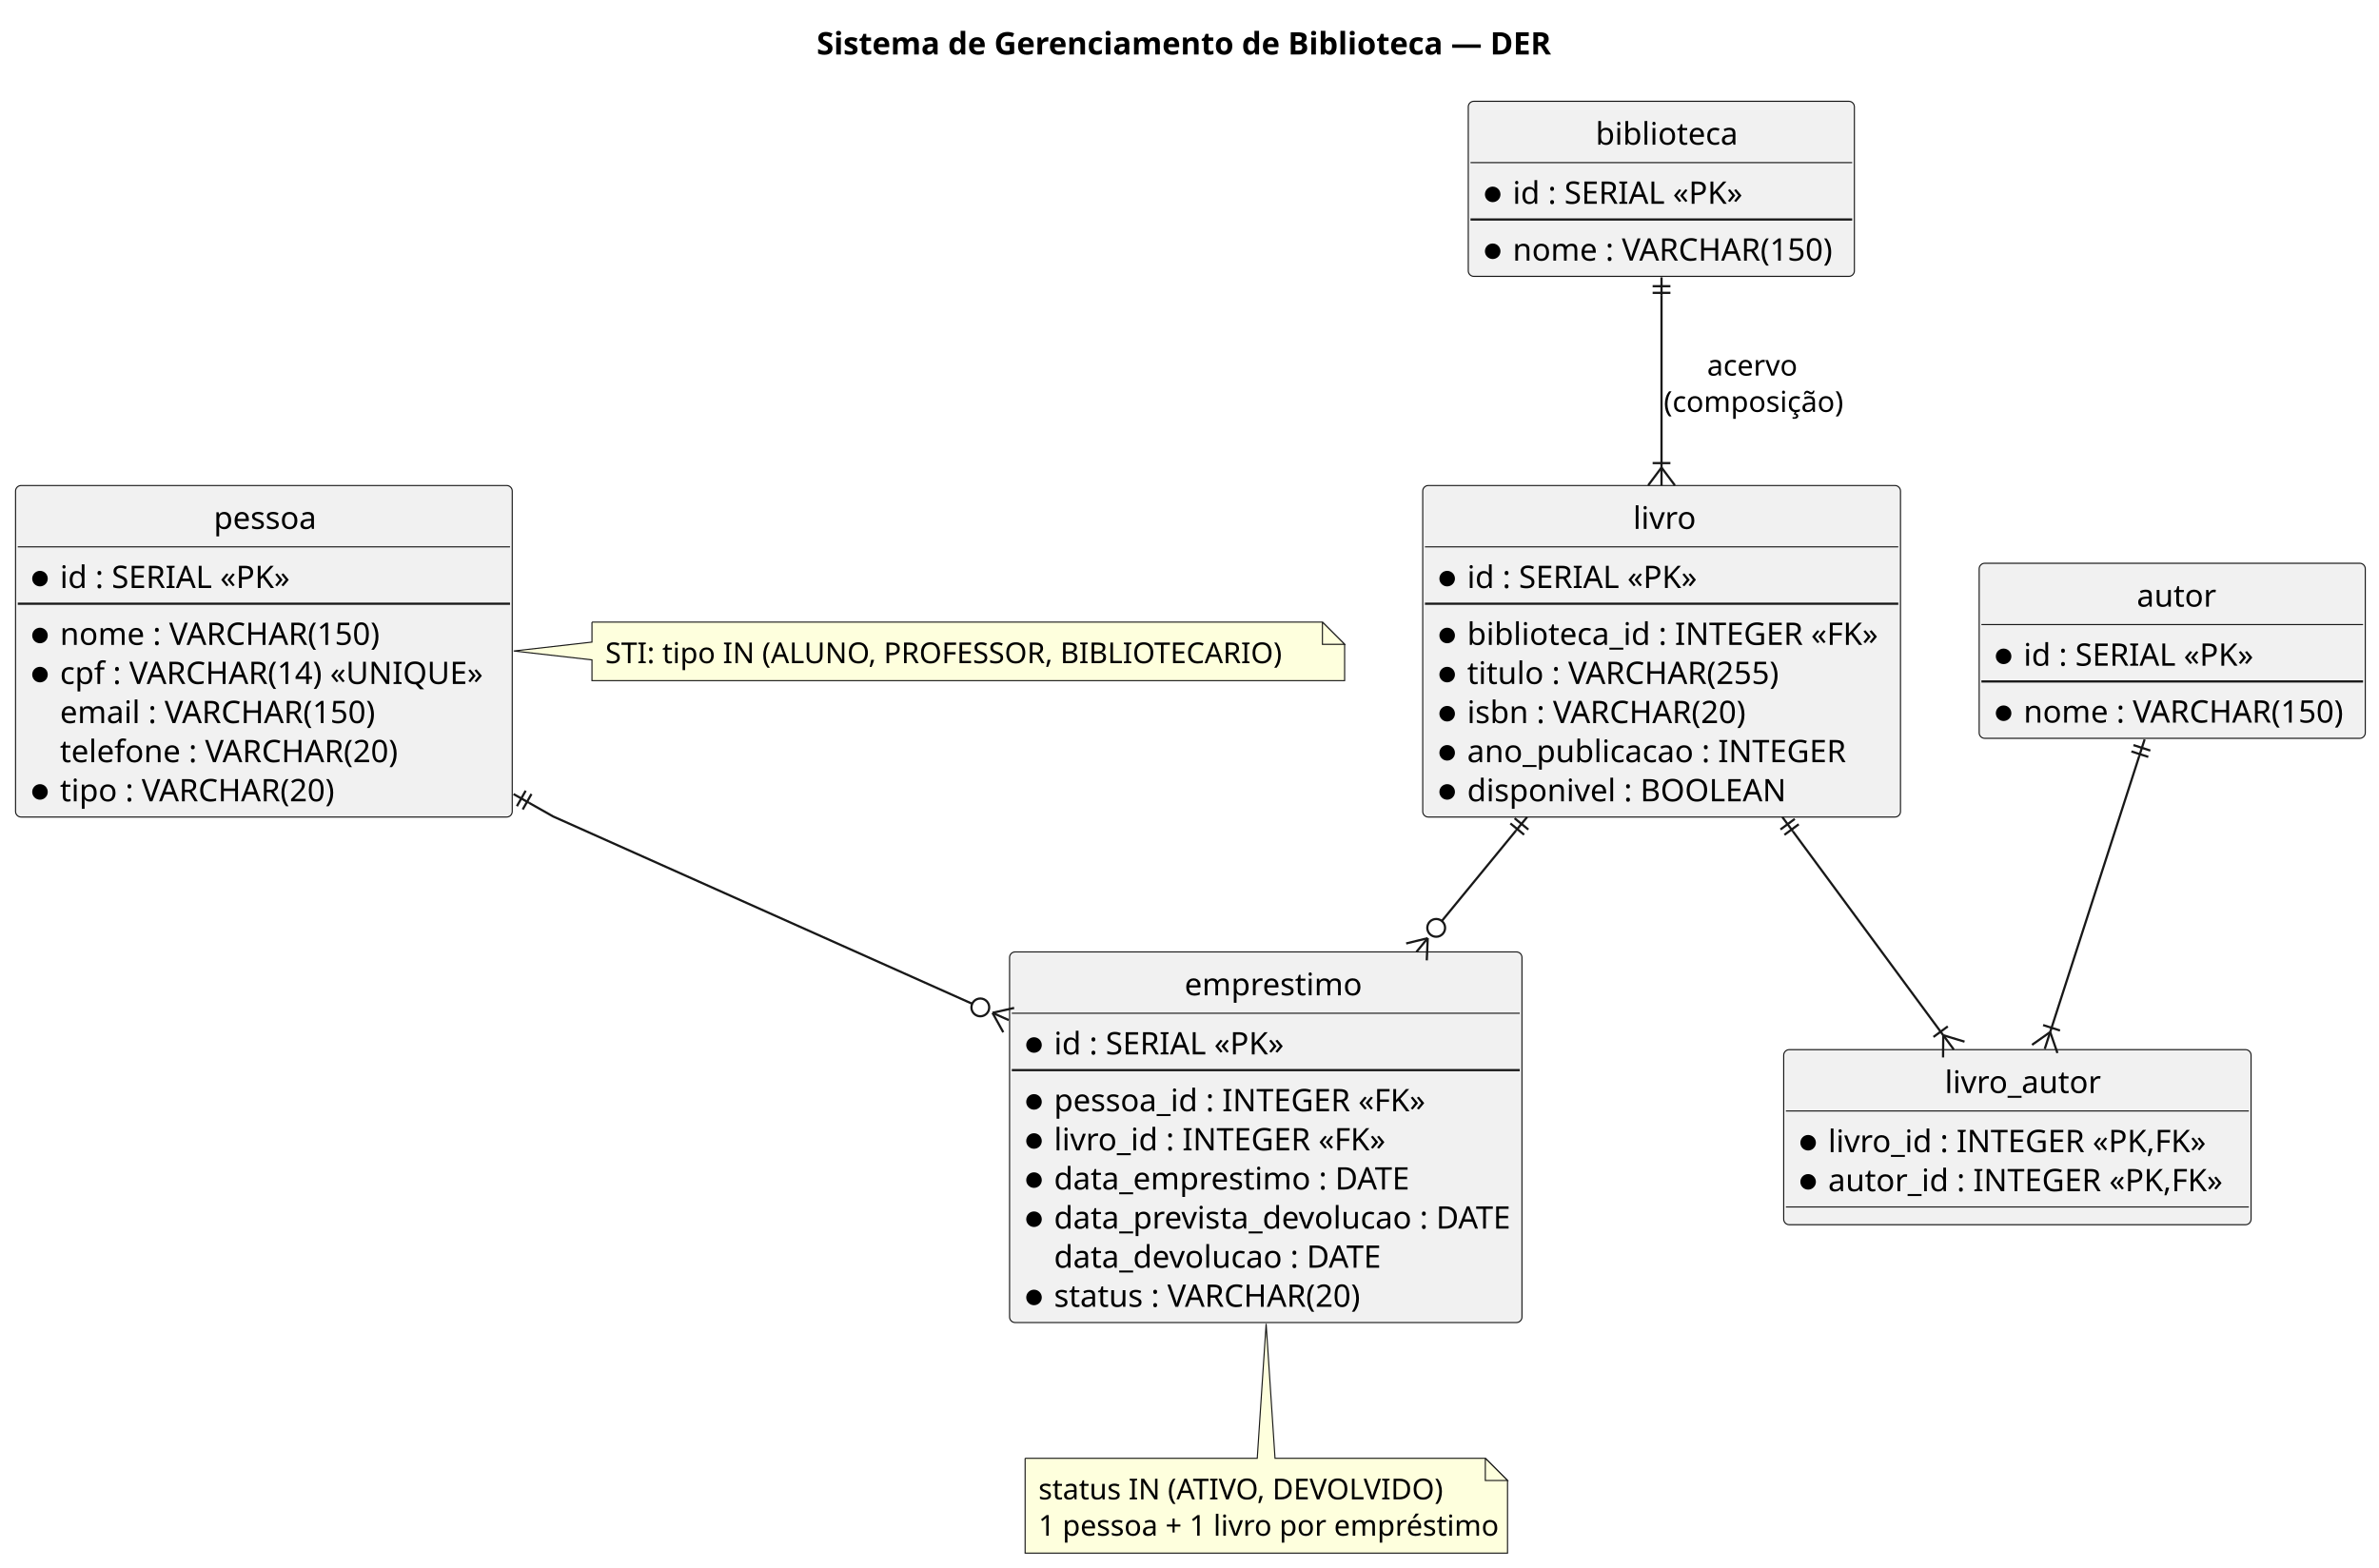
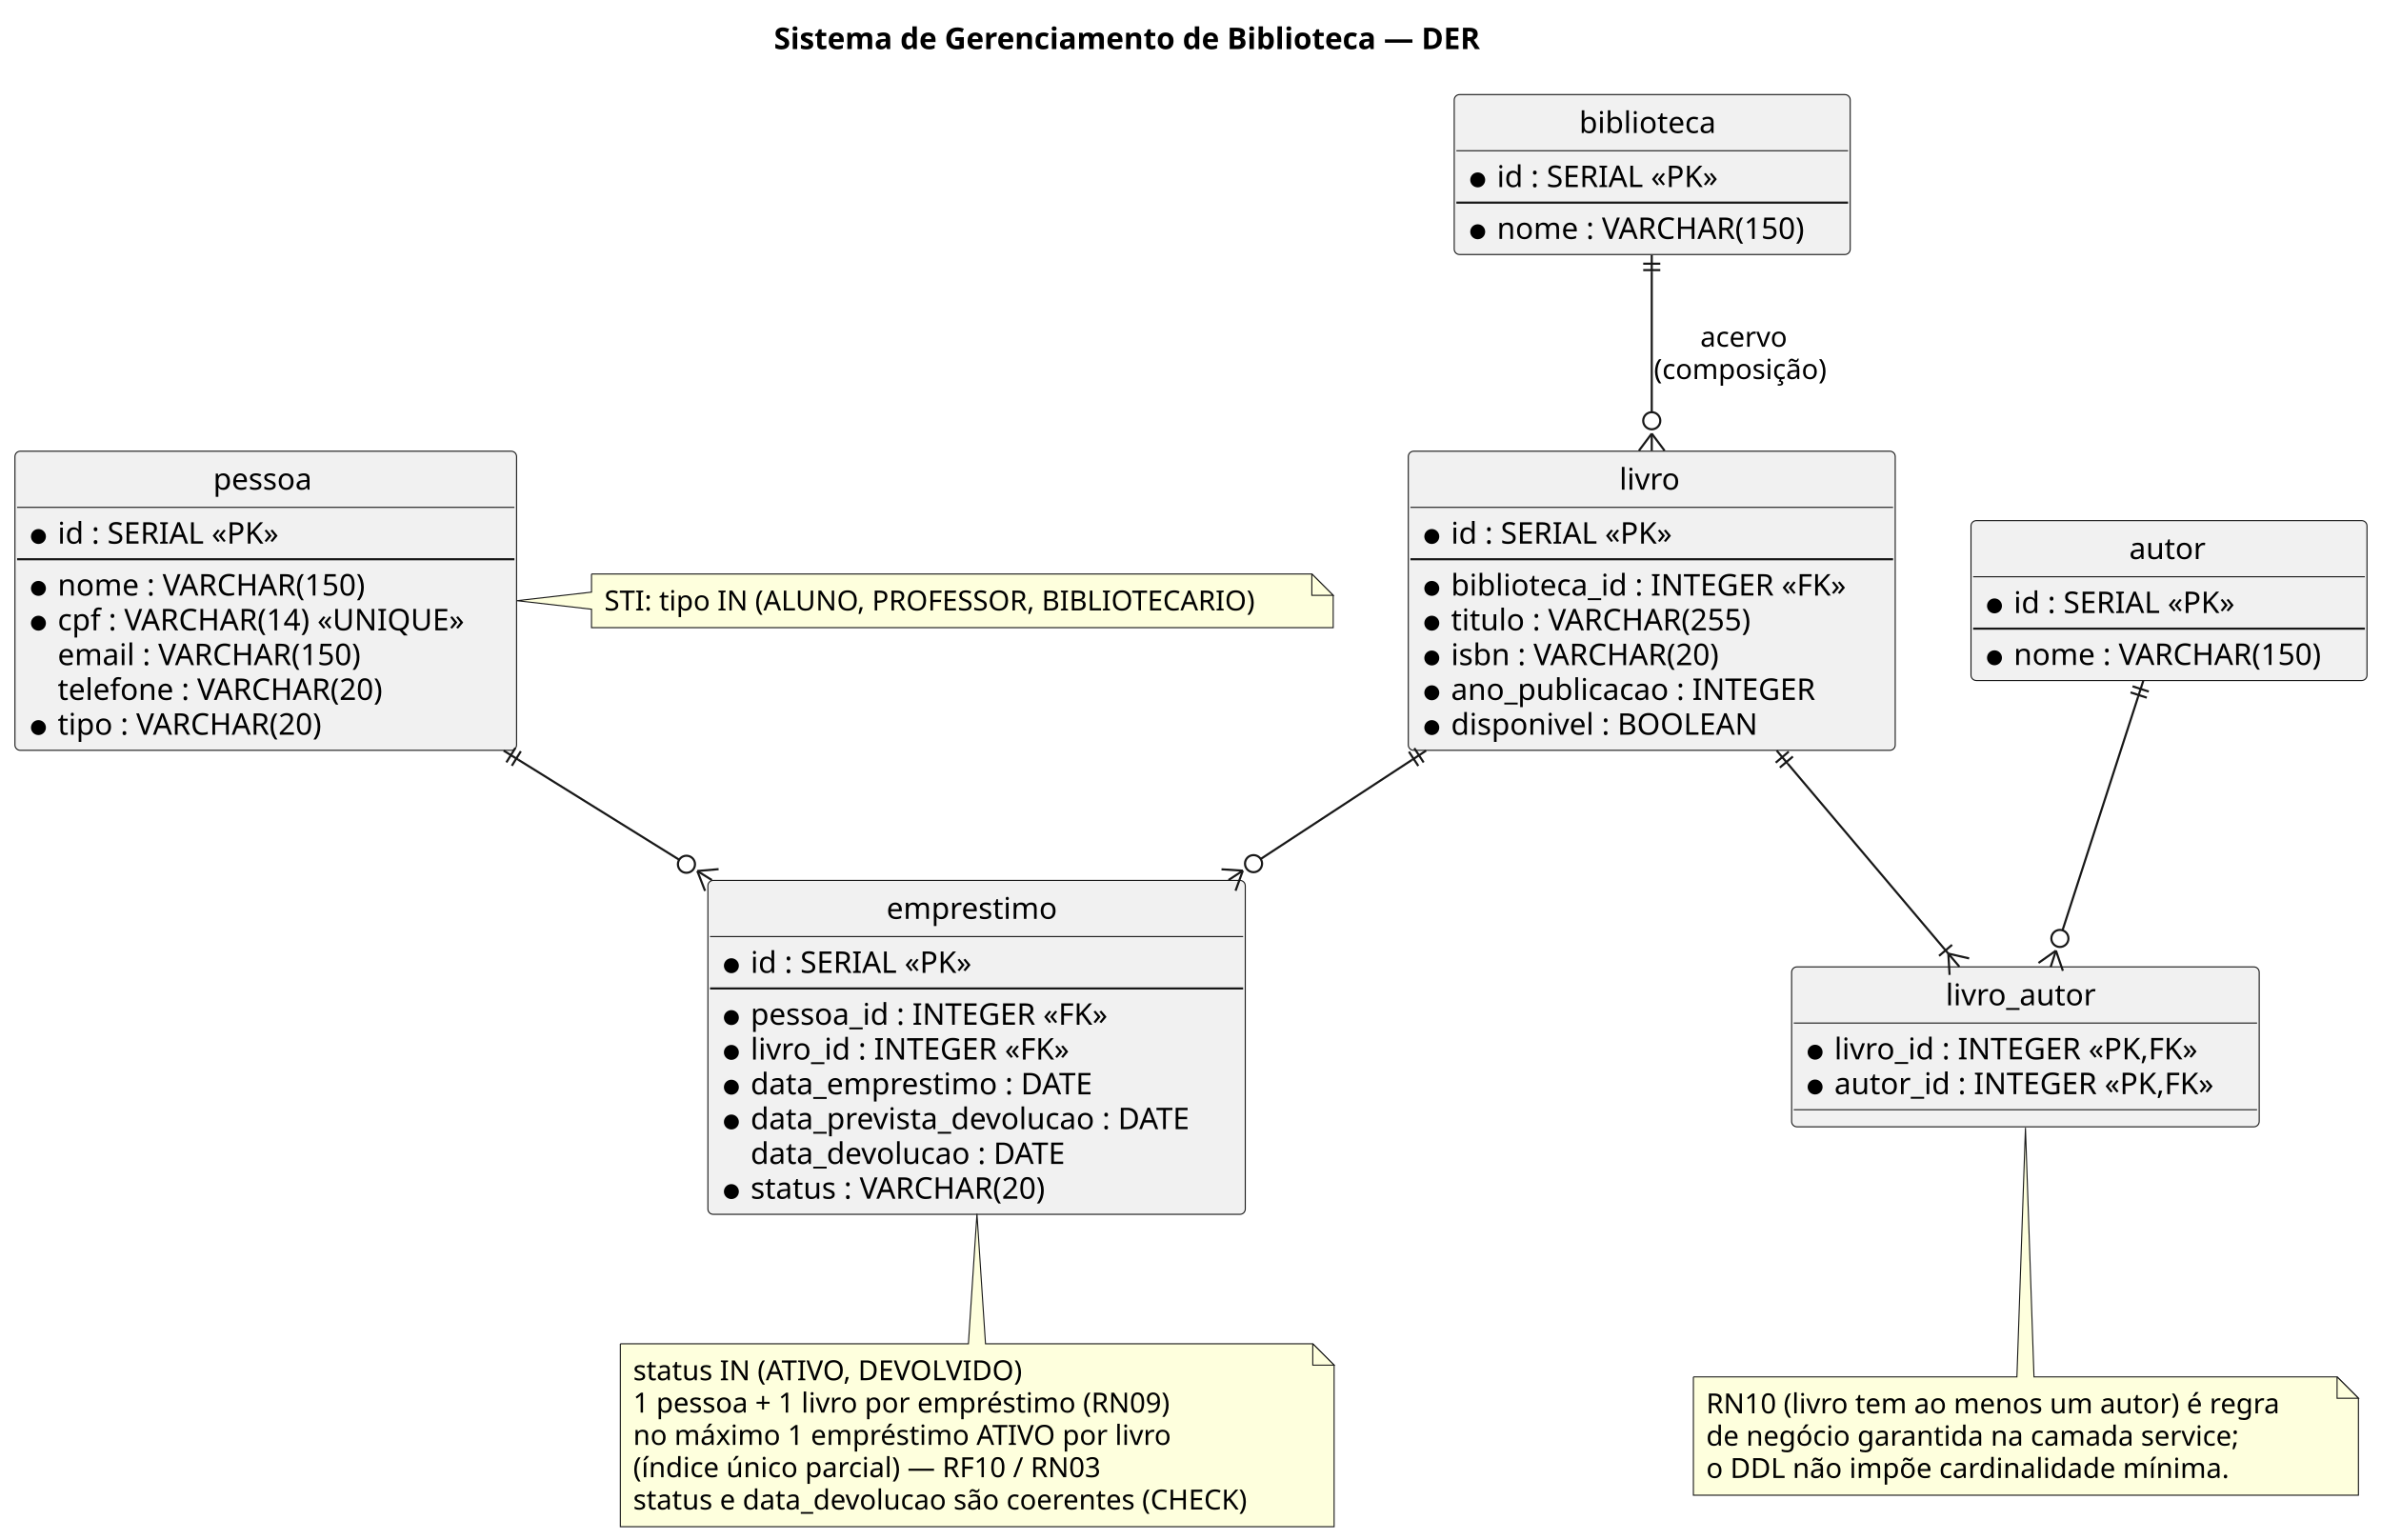
- <svg xmlns="http://www.w3.org/2000/svg" contentStyleType="text/css" data-diagram-type="CLASS" height="706px" preserveAspectRatio="none" style="width:1071px;height:706px;background:#FFFFFF;" version="1.1" viewBox="0 0 1071 706" width="1071px" zoomAndPan="magnify">
+ <svg xmlns="http://www.w3.org/2000/svg" contentStyleType="text/css" data-diagram-type="CLASS" height="721px" preserveAspectRatio="none" style="width:1115px;height:721px;background:#FFFFFF;" version="1.1" viewBox="0 0 1115 721" width="1115px" zoomAndPan="magnify">
  <defs />
  <g>
-     <g class="title" data-source-line="1">
-       <text fill="#000000" font-family="sans-serif" font-size="14" font-weight="bold" lengthAdjust="spacing" textLength="322.533" x="367.647" y="24.533">Sistema de Gerenciamento de Biblioteca — DER</text>
-     </g>
+     <text fill="#000000" font-family="sans-serif" font-size="14" font-weight="bold" lengthAdjust="spacing" textLength="376.578" x="362.432" y="22.995">Sistema de Gerenciamento de Biblioteca — DER</text>
    <g class="entity" data-entity="biblioteca" data-source-line="6" data-uid="ent0002" id="entity_biblioteca">
-       <rect fill="#F1F1F1" height="78.828" rx="2.5" ry="2.5" style="stroke:#181818;stroke-width:0.5;" width="173.827" x="661" y="45.609" />
-       <text fill="#000000" font-family="sans-serif" font-size="14" lengthAdjust="spacing" textLength="59.151" x="718.338" y="65.143">biblioteca</text>
-       <line style="stroke:#181818;stroke-width:0.5;" x1="662" x2="833.827" y1="73.219" y2="73.219" />
-       <ellipse cx="672" cy="87.523" fill="#000000" rx="3" ry="3" style="stroke:#000000;stroke-width:1;" />
-       <text fill="#000000" font-family="sans-serif" font-size="14" lengthAdjust="spacing" textLength="110.503" x="681" y="91.752">id : SERIAL «PK»</text>
-       <line style="stroke:#181818;stroke-width:1;" x1="662" x2="833.827" y1="98.828" y2="98.828" />
-       <ellipse cx="672" cy="113.133" fill="#000000" rx="3" ry="3" style="stroke:#000000;stroke-width:1;" />
-       <text fill="#000000" font-family="sans-serif" font-size="14" lengthAdjust="spacing" textLength="147.827" x="681" y="117.361">nome : VARCHAR(150)</text>
+       <rect fill="#F1F1F1" height="74.891" rx="2.5" ry="2.5" style="stroke:#181818;stroke-width:0.5;" width="185.441" x="681" y="44.297" />
+       <text fill="#000000" font-family="sans-serif" font-size="14" lengthAdjust="spacing" textLength="68.387" x="739.527" y="62.292">biblioteca</text>
+       <line style="stroke:#181818;stroke-width:0.5;" x1="682" x2="865.441" y1="70.594" y2="70.594" />
+       <ellipse cx="692" cy="84.242" fill="#000000" rx="3" ry="3" style="stroke:#000000;stroke-width:1;" />
+       <text fill="#000000" font-family="sans-serif" font-size="14" lengthAdjust="spacing" textLength="114.564" x="701" y="87.589">id : SERIAL «PK»</text>
+       <line style="stroke:#181818;stroke-width:1;" x1="682" x2="865.441" y1="94.891" y2="94.891" />
+       <ellipse cx="692" cy="108.539" fill="#000000" rx="3" ry="3" style="stroke:#000000;stroke-width:1;" />
+       <text fill="#000000" font-family="sans-serif" font-size="14" lengthAdjust="spacing" textLength="159.441" x="701" y="111.886">nome : VARCHAR(150)</text>
    </g>
    <g class="entity" data-entity="pessoa" data-source-line="12" data-uid="ent0003" id="entity_pessoa">
-       <rect fill="#F1F1F1" height="149.266" rx="2.5" ry="2.5" style="stroke:#181818;stroke-width:0.5;" width="223.606" x="7" y="218.609" />
-       <text fill="#000000" font-family="sans-serif" font-size="14" lengthAdjust="spacing" textLength="45.145" x="96.231" y="238.143">pessoa</text>
-       <line style="stroke:#181818;stroke-width:0.5;" x1="8" x2="229.606" y1="246.219" y2="246.219" />
-       <ellipse cx="18" cy="260.523" fill="#000000" rx="3" ry="3" style="stroke:#000000;stroke-width:1;" />
-       <text fill="#000000" font-family="sans-serif" font-size="14" lengthAdjust="spacing" textLength="110.503" x="27" y="264.752">id : SERIAL «PK»</text>
-       <line style="stroke:#181818;stroke-width:1;" x1="8" x2="229.606" y1="271.828" y2="271.828" />
-       <ellipse cx="18" cy="286.133" fill="#000000" rx="3" ry="3" style="stroke:#000000;stroke-width:1;" />
-       <text fill="#000000" font-family="sans-serif" font-size="14" lengthAdjust="spacing" textLength="147.827" x="27" y="290.361">nome : VARCHAR(150)</text>
-       <ellipse cx="18" cy="303.742" fill="#000000" rx="3" ry="3" style="stroke:#000000;stroke-width:1;" />
-       <text fill="#000000" font-family="sans-serif" font-size="14" lengthAdjust="spacing" textLength="197.606" x="27" y="307.971">cpf : VARCHAR(14) «UNIQUE»</text>
-       <text fill="#000000" font-family="sans-serif" font-size="14" lengthAdjust="spacing" textLength="146.262" x="27" y="325.58">email : VARCHAR(150)</text>
-       <text fill="#000000" font-family="sans-serif" font-size="14" lengthAdjust="spacing" textLength="154.841" x="27" y="343.19">telefone : VARCHAR(20)</text>
-       <ellipse cx="18" cy="356.57" fill="#000000" rx="3" ry="3" style="stroke:#000000;stroke-width:1;" />
-       <text fill="#000000" font-family="sans-serif" font-size="14" lengthAdjust="spacing" textLength="127.593" x="27" y="360.799">tipo : VARCHAR(20)</text>
+       <rect fill="#F1F1F1" height="140.078" rx="2.5" ry="2.5" style="stroke:#181818;stroke-width:0.5;" width="234.899" x="7" y="211.297" />
+       <text fill="#000000" font-family="sans-serif" font-size="14" lengthAdjust="spacing" textLength="49.232" x="99.834" y="229.292">pessoa</text>
+       <line style="stroke:#181818;stroke-width:0.5;" x1="8" x2="240.899" y1="237.594" y2="237.594" />
+       <ellipse cx="18" cy="251.242" fill="#000000" rx="3" ry="3" style="stroke:#000000;stroke-width:1;" />
+       <text fill="#000000" font-family="sans-serif" font-size="14" lengthAdjust="spacing" textLength="114.564" x="27" y="254.589">id : SERIAL «PK»</text>
+       <line style="stroke:#181818;stroke-width:1;" x1="8" x2="240.899" y1="261.891" y2="261.891" />
+       <ellipse cx="18" cy="275.539" fill="#000000" rx="3" ry="3" style="stroke:#000000;stroke-width:1;" />
+       <text fill="#000000" font-family="sans-serif" font-size="14" lengthAdjust="spacing" textLength="159.441" x="27" y="278.886">nome : VARCHAR(150)</text>
+       <ellipse cx="18" cy="291.836" fill="#000000" rx="3" ry="3" style="stroke:#000000;stroke-width:1;" />
+       <text fill="#000000" font-family="sans-serif" font-size="14" lengthAdjust="spacing" textLength="208.899" x="27" y="295.183">cpf : VARCHAR(14) «UNIQUE»</text>
+       <text fill="#000000" font-family="sans-serif" font-size="14" lengthAdjust="spacing" textLength="158.361" x="27" y="311.479">email : VARCHAR(150)</text>
+       <text fill="#000000" font-family="sans-serif" font-size="14" lengthAdjust="spacing" textLength="168.431" x="27" y="327.776">telefone : VARCHAR(20)</text>
+       <ellipse cx="18" cy="340.727" fill="#000000" rx="3" ry="3" style="stroke:#000000;stroke-width:1;" />
+       <text fill="#000000" font-family="sans-serif" font-size="14" lengthAdjust="spacing" textLength="137.676" x="27" y="344.073">tipo : VARCHAR(20)</text>
    </g>
    <g class="entity" data-entity="livro" data-source-line="22" data-uid="ent0004" id="entity_livro">
-       <rect fill="#F1F1F1" height="149.266" rx="2.5" ry="2.5" style="stroke:#181818;stroke-width:0.5;" width="215.082" x="640.5" y="218.609" />
-       <text fill="#000000" font-family="sans-serif" font-size="14" lengthAdjust="spacing" textLength="25.669" x="735.207" y="238.143">livro</text>
-       <line style="stroke:#181818;stroke-width:0.5;" x1="641.5" x2="854.582" y1="246.219" y2="246.219" />
-       <ellipse cx="651.5" cy="260.523" fill="#000000" rx="3" ry="3" style="stroke:#000000;stroke-width:1;" />
-       <text fill="#000000" font-family="sans-serif" font-size="14" lengthAdjust="spacing" textLength="110.503" x="660.5" y="264.752">id : SERIAL «PK»</text>
-       <line style="stroke:#181818;stroke-width:1;" x1="641.5" x2="854.582" y1="271.828" y2="271.828" />
-       <ellipse cx="651.5" cy="286.133" fill="#000000" rx="3" ry="3" style="stroke:#000000;stroke-width:1;" />
-       <text fill="#000000" font-family="sans-serif" font-size="14" lengthAdjust="spacing" textLength="189.082" x="660.5" y="290.361">biblioteca_id : INTEGER «FK»</text>
-       <ellipse cx="651.5" cy="303.742" fill="#000000" rx="3" ry="3" style="stroke:#000000;stroke-width:1;" />
-       <text fill="#000000" font-family="sans-serif" font-size="14" lengthAdjust="spacing" textLength="142.379" x="660.5" y="307.971">titulo : VARCHAR(255)</text>
-       <ellipse cx="651.5" cy="321.352" fill="#000000" rx="3" ry="3" style="stroke:#000000;stroke-width:1;" />
-       <text fill="#000000" font-family="sans-serif" font-size="14" lengthAdjust="spacing" textLength="130.703" x="660.5" y="325.58">isbn : VARCHAR(20)</text>
-       <ellipse cx="651.5" cy="338.961" fill="#000000" rx="3" ry="3" style="stroke:#000000;stroke-width:1;" />
-       <text fill="#000000" font-family="sans-serif" font-size="14" lengthAdjust="spacing" textLength="171.978" x="660.5" y="343.19">ano_publicacao : INTEGER</text>
-       <ellipse cx="651.5" cy="356.57" fill="#000000" rx="3" ry="3" style="stroke:#000000;stroke-width:1;" />
-       <text fill="#000000" font-family="sans-serif" font-size="14" lengthAdjust="spacing" textLength="141.62" x="660.5" y="360.799">disponivel : BOOLEAN</text>
+       <rect fill="#F1F1F1" height="140.078" rx="2.5" ry="2.5" style="stroke:#181818;stroke-width:0.5;" width="228.016" x="659.5" y="211.297" />
+       <text fill="#000000" font-family="sans-serif" font-size="14" lengthAdjust="spacing" textLength="30.386" x="758.315" y="229.292">livro</text>
+       <line style="stroke:#181818;stroke-width:0.5;" x1="660.5" x2="886.516" y1="237.594" y2="237.594" />
+       <ellipse cx="670.5" cy="251.242" fill="#000000" rx="3" ry="3" style="stroke:#000000;stroke-width:1;" />
+       <text fill="#000000" font-family="sans-serif" font-size="14" lengthAdjust="spacing" textLength="114.564" x="679.5" y="254.589">id : SERIAL «PK»</text>
+       <line style="stroke:#181818;stroke-width:1;" x1="660.5" x2="886.516" y1="261.891" y2="261.891" />
+       <ellipse cx="670.5" cy="275.539" fill="#000000" rx="3" ry="3" style="stroke:#000000;stroke-width:1;" />
+       <text fill="#000000" font-family="sans-serif" font-size="14" lengthAdjust="spacing" textLength="202.016" x="679.5" y="278.886">biblioteca_id : INTEGER «FK»</text>
+       <ellipse cx="670.5" cy="291.836" fill="#000000" rx="3" ry="3" style="stroke:#000000;stroke-width:1;" />
+       <text fill="#000000" font-family="sans-serif" font-size="14" lengthAdjust="spacing" textLength="155.948" x="679.5" y="295.183">titulo : VARCHAR(255)</text>
+       <ellipse cx="670.5" cy="308.133" fill="#000000" rx="3" ry="3" style="stroke:#000000;stroke-width:1;" />
+       <text fill="#000000" font-family="sans-serif" font-size="14" lengthAdjust="spacing" textLength="139.788" x="679.5" y="311.479">isbn : VARCHAR(20)</text>
+       <ellipse cx="670.5" cy="324.43" fill="#000000" rx="3" ry="3" style="stroke:#000000;stroke-width:1;" />
+       <text fill="#000000" font-family="sans-serif" font-size="14" lengthAdjust="spacing" textLength="183.6" x="679.5" y="327.776">ano_publicacao : INTEGER</text>
+       <ellipse cx="670.5" cy="340.727" fill="#000000" rx="3" ry="3" style="stroke:#000000;stroke-width:1;" />
+       <text fill="#000000" font-family="sans-serif" font-size="14" lengthAdjust="spacing" textLength="153.029" x="679.5" y="344.073">disponivel : BOOLEAN</text>
    </g>
    <g class="entity" data-entity="autor" data-source-line="32" data-uid="ent0005" id="entity_autor">
-       <rect fill="#F1F1F1" height="78.828" rx="2.5" ry="2.5" style="stroke:#181818;stroke-width:0.5;" width="173.827" x="891" y="253.609" />
-       <text fill="#000000" font-family="sans-serif" font-size="14" lengthAdjust="spacing" textLength="31.91" x="961.958" y="273.143">autor</text>
-       <line style="stroke:#181818;stroke-width:0.5;" x1="892" x2="1063.827" y1="281.219" y2="281.219" />
-       <ellipse cx="902" cy="295.523" fill="#000000" rx="3" ry="3" style="stroke:#000000;stroke-width:1;" />
-       <text fill="#000000" font-family="sans-serif" font-size="14" lengthAdjust="spacing" textLength="110.503" x="911" y="299.752">id : SERIAL «PK»</text>
-       <line style="stroke:#181818;stroke-width:1;" x1="892" x2="1063.827" y1="306.828" y2="306.828" />
-       <ellipse cx="902" cy="321.133" fill="#000000" rx="3" ry="3" style="stroke:#000000;stroke-width:1;" />
-       <text fill="#000000" font-family="sans-serif" font-size="14" lengthAdjust="spacing" textLength="147.827" x="911" y="325.361">nome : VARCHAR(150)</text>
+       <rect fill="#F1F1F1" height="74.891" rx="2.5" ry="2.5" style="stroke:#181818;stroke-width:0.5;" width="185.441" x="923" y="243.797" />
+       <text fill="#000000" font-family="sans-serif" font-size="14" lengthAdjust="spacing" textLength="37.263" x="997.089" y="261.792">autor</text>
+       <line style="stroke:#181818;stroke-width:0.5;" x1="924" x2="1107.441" y1="270.094" y2="270.094" />
+       <ellipse cx="934" cy="283.742" fill="#000000" rx="3" ry="3" style="stroke:#000000;stroke-width:1;" />
+       <text fill="#000000" font-family="sans-serif" font-size="14" lengthAdjust="spacing" textLength="114.564" x="943" y="287.089">id : SERIAL «PK»</text>
+       <line style="stroke:#181818;stroke-width:1;" x1="924" x2="1107.441" y1="294.391" y2="294.391" />
+       <ellipse cx="934" cy="308.039" fill="#000000" rx="3" ry="3" style="stroke:#000000;stroke-width:1;" />
+       <text fill="#000000" font-family="sans-serif" font-size="14" lengthAdjust="spacing" textLength="159.441" x="943" y="311.386">nome : VARCHAR(150)</text>
    </g>
    <g class="entity" data-entity="livro_autor" data-source-line="38" data-uid="ent0006" id="entity_livro_autor">
-       <rect fill="#F1F1F1" height="78.828" rx="2.5" ry="2.5" style="stroke:#181818;stroke-width:0.5;" width="210.406" x="803" y="472.609" />
-       <text fill="#000000" font-family="sans-serif" font-size="14" lengthAdjust="spacing" textLength="65.365" x="875.52" y="492.143">livro_autor</text>
-       <line style="stroke:#181818;stroke-width:0.5;" x1="804" x2="1012.406" y1="500.219" y2="500.219" />
-       <ellipse cx="814" cy="514.523" fill="#000000" rx="3" ry="3" style="stroke:#000000;stroke-width:1;" />
-       <text fill="#000000" font-family="sans-serif" font-size="14" lengthAdjust="spacing" textLength="178.165" x="823" y="518.752">livro_id : INTEGER «PK,FK»</text>
-       <ellipse cx="814" cy="532.133" fill="#000000" rx="3" ry="3" style="stroke:#000000;stroke-width:1;" />
-       <text fill="#000000" font-family="sans-serif" font-size="14" lengthAdjust="spacing" textLength="184.406" x="823" y="536.361">autor_id : INTEGER «PK,FK»</text>
-       <line style="stroke:#181818;stroke-width:0.5;" x1="804" x2="1012.406" y1="543.438" y2="543.438" />
+       <rect fill="#F1F1F1" height="74.891" rx="2.5" ry="2.5" style="stroke:#181818;stroke-width:0.5;" width="218.965" x="839" y="452.797" />
+       <text fill="#000000" font-family="sans-serif" font-size="14" lengthAdjust="spacing" textLength="74.648" x="911.158" y="470.792">livro_autor</text>
+       <line style="stroke:#181818;stroke-width:0.5;" x1="840" x2="1056.965" y1="479.094" y2="479.094" />
+       <ellipse cx="850" cy="492.742" fill="#000000" rx="3" ry="3" style="stroke:#000000;stroke-width:1;" />
+       <text fill="#000000" font-family="sans-serif" font-size="14" lengthAdjust="spacing" textLength="186.088" x="859" y="496.089">livro_id : INTEGER «PK,FK»</text>
+       <ellipse cx="850" cy="509.039" fill="#000000" rx="3" ry="3" style="stroke:#000000;stroke-width:1;" />
+       <text fill="#000000" font-family="sans-serif" font-size="14" lengthAdjust="spacing" textLength="192.965" x="859" y="512.386">autor_id : INTEGER «PK,FK»</text>
+       <line style="stroke:#181818;stroke-width:0.5;" x1="840" x2="1056.965" y1="519.688" y2="519.688" />
    </g>
    <g class="entity" data-entity="emprestimo" data-source-line="43" data-uid="ent0007" id="entity_emprestimo">
-       <rect fill="#F1F1F1" height="166.875" rx="2.5" ry="2.5" style="stroke:#181818;stroke-width:0.5;" width="230.675" x="454.5" y="428.609" />
-       <text fill="#000000" font-family="sans-serif" font-size="14" lengthAdjust="spacing" textLength="73.131" x="533.272" y="448.143">emprestimo</text>
-       <line style="stroke:#181818;stroke-width:0.5;" x1="455.5" x2="684.175" y1="456.219" y2="456.219" />
-       <ellipse cx="465.5" cy="470.523" fill="#000000" rx="3" ry="3" style="stroke:#000000;stroke-width:1;" />
-       <text fill="#000000" font-family="sans-serif" font-size="14" lengthAdjust="spacing" textLength="110.503" x="474.5" y="474.752">id : SERIAL «PK»</text>
-       <line style="stroke:#181818;stroke-width:1;" x1="455.5" x2="684.175" y1="481.828" y2="481.828" />
-       <ellipse cx="465.5" cy="496.133" fill="#000000" rx="3" ry="3" style="stroke:#000000;stroke-width:1;" />
-       <text fill="#000000" font-family="sans-serif" font-size="14" lengthAdjust="spacing" textLength="175.075" x="474.5" y="500.361">pessoa_id : INTEGER «FK»</text>
-       <ellipse cx="465.5" cy="513.742" fill="#000000" rx="3" ry="3" style="stroke:#000000;stroke-width:1;" />
-       <text fill="#000000" font-family="sans-serif" font-size="14" lengthAdjust="spacing" textLength="155.6" x="474.5" y="517.971">livro_id : INTEGER «FK»</text>
-       <ellipse cx="465.5" cy="531.352" fill="#000000" rx="3" ry="3" style="stroke:#000000;stroke-width:1;" />
-       <text fill="#000000" font-family="sans-serif" font-size="14" lengthAdjust="spacing" textLength="157.172" x="474.5" y="535.58">data_emprestimo : DATE</text>
-       <ellipse cx="465.5" cy="548.961" fill="#000000" rx="3" ry="3" style="stroke:#000000;stroke-width:1;" />
-       <text fill="#000000" font-family="sans-serif" font-size="14" lengthAdjust="spacing" textLength="204.675" x="474.5" y="553.189">data_prevista_devolucao : DATE</text>
-       <text fill="#000000" font-family="sans-serif" font-size="14" lengthAdjust="spacing" textLength="147.868" x="474.5" y="570.799">data_devolucao : DATE</text>
-       <ellipse cx="465.5" cy="584.18" fill="#000000" rx="3" ry="3" style="stroke:#000000;stroke-width:1;" />
-       <text fill="#000000" font-family="sans-serif" font-size="14" lengthAdjust="spacing" textLength="142.372" x="474.5" y="588.408">status : VARCHAR(20)</text>
+       <rect fill="#F1F1F1" height="156.375" rx="2.5" ry="2.5" style="stroke:#181818;stroke-width:0.5;" width="251.654" x="331.5" y="412.297" />
+       <text fill="#000000" font-family="sans-serif" font-size="14" lengthAdjust="spacing" textLength="84.383" x="415.136" y="430.292">emprestimo</text>
+       <line style="stroke:#181818;stroke-width:0.5;" x1="332.5" x2="582.154" y1="438.594" y2="438.594" />
+       <ellipse cx="342.5" cy="452.242" fill="#000000" rx="3" ry="3" style="stroke:#000000;stroke-width:1;" />
+       <text fill="#000000" font-family="sans-serif" font-size="14" lengthAdjust="spacing" textLength="114.564" x="351.5" y="455.589">id : SERIAL «PK»</text>
+       <line style="stroke:#181818;stroke-width:1;" x1="332.5" x2="582.154" y1="462.891" y2="462.891" />
+       <ellipse cx="342.5" cy="476.539" fill="#000000" rx="3" ry="3" style="stroke:#000000;stroke-width:1;" />
+       <text fill="#000000" font-family="sans-serif" font-size="14" lengthAdjust="spacing" textLength="182.861" x="351.5" y="479.886">pessoa_id : INTEGER «FK»</text>
+       <ellipse cx="342.5" cy="492.836" fill="#000000" rx="3" ry="3" style="stroke:#000000;stroke-width:1;" />
+       <text fill="#000000" font-family="sans-serif" font-size="14" lengthAdjust="spacing" textLength="164.015" x="351.5" y="496.183">livro_id : INTEGER «FK»</text>
+       <ellipse cx="342.5" cy="509.133" fill="#000000" rx="3" ry="3" style="stroke:#000000;stroke-width:1;" />
+       <text fill="#000000" font-family="sans-serif" font-size="14" lengthAdjust="spacing" textLength="174.289" x="351.5" y="512.48">data_emprestimo : DATE</text>
+       <ellipse cx="342.5" cy="525.43" fill="#000000" rx="3" ry="3" style="stroke:#000000;stroke-width:1;" />
+       <text fill="#000000" font-family="sans-serif" font-size="14" lengthAdjust="spacing" textLength="225.654" x="351.5" y="528.776">data_prevista_devolucao : DATE</text>
+       <text fill="#000000" font-family="sans-serif" font-size="14" lengthAdjust="spacing" textLength="161.861" x="351.5" y="545.073">data_devolucao : DATE</text>
+       <ellipse cx="342.5" cy="558.023" fill="#000000" rx="3" ry="3" style="stroke:#000000;stroke-width:1;" />
+       <text fill="#000000" font-family="sans-serif" font-size="14" lengthAdjust="spacing" textLength="153.863" x="351.5" y="561.37">status : VARCHAR(20)</text>
    </g>
    <g class="entity" data-entity="GMN13" data-source-line="61" data-uid="ent0014" id="entity_GMN13">
-       <path d="M266.5,280.109 L266.5,289.109 L231.28,293.109 L266.5,297.109 L266.5,306.461 A0,0 0 0 0 266.5,306.461 L605.34,306.461 A0,0 0 0 0 605.34,306.461 L605.34,290.109 L595.34,280.109 L266.5,280.109 A0,0 0 0 0 266.5,280.109" fill="#FEFFDD" style="stroke:#181818;stroke-width:0.5;" />
-       <path d="M595.34,280.109 L595.34,290.109 L605.34,290.109 L595.34,280.109" fill="#FEFFDD" style="stroke:#181818;stroke-width:0.5;" />
-       <text fill="#000000" font-family="sans-serif" font-size="13" lengthAdjust="spacing" textLength="317.84" x="272.5" y="298.604">STI: tipo IN (ALUNO, PROFESSOR, BIBLIOTECARIO)</text>
+       <path d="M277,268.797 L277,277.297 L242.06,281.297 L277,285.297 L277,293.93 A0,0 0 0 0 277,293.93 L624.327,293.93 A0,0 0 0 0 624.327,293.93 L624.327,278.797 L614.327,268.797 L277,268.797 A0,0 0 0 0 277,268.797" fill="#FEFFDD" style="stroke:#181818;stroke-width:0.5;" />
+       <path d="M614.327,268.797 L614.327,278.797 L624.327,278.797 L614.327,268.797" fill="#FEFFDD" style="stroke:#181818;stroke-width:0.5;" />
+       <text fill="#000000" font-family="sans-serif" font-size="13" lengthAdjust="spacing" textLength="326.327" x="283" y="285.864">STI: tipo IN (ALUNO, PROFESSOR, BIBLIOTECARIO)</text>
    </g>
    <g class="entity" data-entity="GMN16" data-source-line="65" data-uid="ent0017" id="entity_GMN16">
-       <path d="M461.5,656.609 L461.5,699.312 A0,0 0 0 0 461.5,699.312 L678.674,699.312 A0,0 0 0 0 678.674,699.312 L678.674,666.609 L668.674,656.609 L574,656.609 L570,596.069 L566,656.609 L461.5,656.609 A0,0 0 0 0 461.5,656.609" fill="#FEFFDD" style="stroke:#181818;stroke-width:0.5;" />
-       <path d="M668.674,656.609 L668.674,666.609 L678.674,666.609 L668.674,656.609" fill="#FEFFDD" style="stroke:#181818;stroke-width:0.5;" />
-       <text fill="#000000" font-family="sans-serif" font-size="13" lengthAdjust="spacing" textLength="185.65" x="467.5" y="675.105">status IN (ATIVO, DEVOLVIDO)</text>
-       <text fill="#000000" font-family="sans-serif" font-size="13" lengthAdjust="spacing" textLength="196.174" x="467.5" y="691.456">1 pessoa + 1 livro por empréstimo</text>
+       <path d="M290.5,629.297 L290.5,714.961 A0,0 0 0 0 290.5,714.961 L624.757,714.961 A0,0 0 0 0 624.757,714.961 L624.757,639.297 L614.757,629.297 L461.5,629.297 L457.5,568.417 L453.5,629.297 L290.5,629.297 A0,0 0 0 0 290.5,629.297" fill="#FEFFDD" style="stroke:#181818;stroke-width:0.5;" />
+       <path d="M614.757,629.297 L614.757,639.297 L624.757,639.297 L614.757,629.297" fill="#FEFFDD" style="stroke:#181818;stroke-width:0.5;" />
+       <text fill="#000000" font-family="sans-serif" font-size="13" lengthAdjust="spacing" textLength="197.533" x="296.5" y="646.364">status IN (ATIVO, DEVOLVIDO)</text>
+       <text fill="#000000" font-family="sans-serif" font-size="13" lengthAdjust="spacing" textLength="275.641" x="296.5" y="661.497">1 pessoa + 1 livro por empréstimo (RN09)</text>
+       <text fill="#000000" font-family="sans-serif" font-size="13" lengthAdjust="spacing" textLength="269.725" x="296.5" y="676.629">no máximo 1 empréstimo ATIVO por livro</text>
+       <text fill="#000000" font-family="sans-serif" font-size="13" lengthAdjust="spacing" textLength="238.621" x="296.5" y="691.762">(índice único parcial) — RF10 / RN03</text>
+       <text fill="#000000" font-family="sans-serif" font-size="13" lengthAdjust="spacing" textLength="313.257" x="296.5" y="706.895">status e data_devolucao são coerentes (CHECK)</text>
+     </g>
+     <g class="entity" data-entity="GMN19" data-source-line="73" data-uid="ent0020" id="entity_GMN19">
+       <path d="M793,644.797 L793,700.195 A0,0 0 0 0 793,700.195 L1104.431,700.195 A0,0 0 0 0 1104.431,700.195 L1104.431,654.797 L1094.431,644.797 L952.5,644.797 L948.5,528.157 L944.5,644.797 L793,644.797 A0,0 0 0 0 793,644.797" fill="#FEFFDD" style="stroke:#181818;stroke-width:0.5;" />
+       <path d="M1094.431,644.797 L1094.431,654.797 L1104.431,654.797 L1094.431,644.797" fill="#FEFFDD" style="stroke:#181818;stroke-width:0.5;" />
+       <text fill="#000000" font-family="sans-serif" font-size="13" lengthAdjust="spacing" textLength="290.431" x="799" y="661.864">RN10 (livro tem ao menos um autor) é regra</text>
+       <text fill="#000000" font-family="sans-serif" font-size="13" lengthAdjust="spacing" textLength="269.877" x="799" y="676.997">de negócio garantida na camada service;</text>
+       <text fill="#000000" font-family="sans-serif" font-size="13" lengthAdjust="spacing" textLength="261.625" x="799" y="692.129">o DDL não impõe cardinalidade mínima.</text>
    </g>
    <g class="link" data-entity-1="biblioteca" data-entity-2="livro" data-source-line="54" data-uid="lnk8" id="link_biblioteca_livro">
-       <path codeLine="54" d="M748,132.859 C748,159.199 748,178.869 748,210.509" fill="none" id="biblioteca-livro" style="stroke:#181818;stroke-width:1;" />
-       <line style="stroke:#181818;stroke-width:1;" x1="744" x2="752" y1="128.859" y2="128.859" />
-       <line style="stroke:#181818;stroke-width:1;" x1="744" x2="752" y1="131.859" y2="131.859" />
-       <line style="stroke:#181818;stroke-width:1;" x1="748" x2="748" y1="132.859" y2="124.859" />
-       <line style="stroke:#181818;stroke-width:1;" x1="748" x2="754" y1="210.509" y2="218.509" />
-       <line style="stroke:#181818;stroke-width:1;" x1="748" x2="742" y1="210.509" y2="218.509" />
-       <line style="stroke:#181818;stroke-width:1;" x1="748" x2="748" y1="210.509" y2="218.509" />
-       <line style="stroke:#181818;stroke-width:1;" x1="752" x2="744" y1="208.509" y2="208.509" />
-       <text fill="#000000" font-family="sans-serif" font-size="13" lengthAdjust="spacing" textLength="39.019" x="768.503" y="169.105">acervo</text>
-       <text fill="#000000" font-family="sans-serif" font-size="13" lengthAdjust="spacing" textLength="78.025" x="749" y="185.456">(composição)</text>
+       <path codeLine="54" d="M773.5,127.487 C773.5,153.137 773.5,162.197 773.5,193.037" fill="none" id="biblioteca-livro" style="stroke:#181818;stroke-width:1;" />
+       <line style="stroke:#181818;stroke-width:1;" x1="769.5" x2="777.5" y1="123.487" y2="123.487" />
+       <line style="stroke:#181818;stroke-width:1;" x1="769.5" x2="777.5" y1="126.487" y2="126.487" />
+       <line style="stroke:#181818;stroke-width:1;" x1="773.5" x2="773.5" y1="127.487" y2="119.487" />
+       <line style="stroke:#181818;stroke-width:1;" x1="773.5" x2="779.5" y1="203.037" y2="211.037" />
+       <line style="stroke:#181818;stroke-width:1;" x1="773.5" x2="767.5" y1="203.037" y2="211.037" />
+       <line style="stroke:#181818;stroke-width:1;" x1="773.5" x2="773.5" y1="203.037" y2="211.037" />
+       <ellipse cx="773.5" cy="197.037" fill="none" rx="4" ry="4" style="stroke:#181818;stroke-width:1;" />
+       <text fill="#000000" font-family="sans-serif" font-size="13" lengthAdjust="spacing" textLength="44.103" x="796.231" y="162.364">acervo</text>
+       <text fill="#000000" font-family="sans-serif" font-size="13" lengthAdjust="spacing" textLength="87.566" x="774.5" y="177.497">(composição)</text>
    </g>
    <g class="link" data-entity-1="pessoa" data-entity-2="emprestimo" data-source-line="55" data-uid="lnk9" id="link_pessoa_emprestimo">
-       <path codeLine="55" d="M238.163,361.479 C248.943,367.579 249,367.609 249,367.609 C249,367.609 345.737,410.853 437.677,451.953" fill="none" id="pessoa-emprestimo" style="stroke:#181818;stroke-width:1;" />
-       <line style="stroke:#181818;stroke-width:1;" x1="232.711" x2="236.651" y1="362.991" y2="356.028" />
-       <line style="stroke:#181818;stroke-width:1;" x1="235.322" x2="239.262" y1="364.468" y2="357.505" />
-       <line style="stroke:#181818;stroke-width:1;" x1="238.163" x2="231.2" y1="361.479" y2="357.539" />
-       <line style="stroke:#181818;stroke-width:1;" x1="446.807" x2="456.559" y1="456.034" y2="453.822" />
-       <line style="stroke:#181818;stroke-width:1;" x1="446.807" x2="451.661" y1="456.034" y2="464.777" />
-       <line style="stroke:#181818;stroke-width:1;" x1="446.807" x2="454.11" y1="456.034" y2="459.299" />
-       <ellipse cx="441.329" cy="453.586" fill="none" rx="4" ry="4" style="stroke:#181818;stroke-width:1;" />
+       <path codeLine="55" d="M242.644,355.74 C273.934,375.19 286.072,382.736 318.062,402.616" fill="none" id="pessoa-emprestimo" style="stroke:#181818;stroke-width:1;" />
+       <line style="stroke:#181818;stroke-width:1;" x1="237.136" x2="241.359" y1="357.026" y2="350.231" />
+       <line style="stroke:#181818;stroke-width:1;" x1="239.683" x2="243.907" y1="358.61" y2="351.815" />
+       <line style="stroke:#181818;stroke-width:1;" x1="242.644" x2="235.85" y1="355.74" y2="351.517" />
+       <line style="stroke:#181818;stroke-width:1;" x1="326.555" x2="336.517" y1="407.894" y2="407.021" />
+       <line style="stroke:#181818;stroke-width:1;" x1="326.555" x2="330.183" y1="407.894" y2="417.213" />
+       <line style="stroke:#181818;stroke-width:1;" x1="326.555" x2="333.35" y1="407.894" y2="412.117" />
+       <ellipse cx="321.459" cy="404.727" fill="none" rx="4" ry="4" style="stroke:#181818;stroke-width:1;" />
    </g>
    <g class="link" data-entity-1="livro" data-entity-2="emprestimo" data-source-line="56" data-uid="lnk10" id="link_livro_emprestimo">
-       <path codeLine="56" d="M682.416,374.064 C666.386,393.604 665.475,394.712 649.095,414.682" fill="none" id="livro-emprestimo" style="stroke:#181818;stroke-width:1;" />
-       <line style="stroke:#181818;stroke-width:1;" x1="681.861" x2="688.045" y1="368.435" y2="373.509" />
-       <line style="stroke:#181818;stroke-width:1;" x1="679.958" x2="686.143" y1="370.754" y2="375.828" />
-       <line style="stroke:#181818;stroke-width:1;" x1="682.416" x2="687.49" y1="374.064" y2="367.879" />
-       <line style="stroke:#181818;stroke-width:1;" x1="642.754" x2="642.319" y1="422.414" y2="432.404" />
-       <line style="stroke:#181818;stroke-width:1;" x1="642.754" x2="633.041" y1="422.414" y2="424.794" />
-       <line style="stroke:#181818;stroke-width:1;" x1="642.754" x2="637.68" y1="422.414" y2="428.599" />
-       <ellipse cx="646.559" cy="417.775" fill="none" rx="4" ry="4" style="stroke:#181818;stroke-width:1;" />
+       <path codeLine="56" d="M661.147,355.9 C631.447,375.35 620.729,382.376 590.369,402.256" fill="none" id="livro-emprestimo" style="stroke:#181818;stroke-width:1;" />
+       <line style="stroke:#181818;stroke-width:1;" x1="662.302" x2="666.685" y1="350.362" y2="357.055" />
+       <line style="stroke:#181818;stroke-width:1;" x1="659.793" x2="664.175" y1="352.006" y2="358.698" />
+       <line style="stroke:#181818;stroke-width:1;" x1="661.147" x2="667.84" y1="355.9" y2="351.517" />
+       <line style="stroke:#181818;stroke-width:1;" x1="582.003" x2="578.597" y1="407.734" y2="417.137" />
+       <line style="stroke:#181818;stroke-width:1;" x1="582.003" x2="572.023" y1="407.734" y2="407.097" />
+       <line style="stroke:#181818;stroke-width:1;" x1="582.003" x2="575.31" y1="407.734" y2="412.117" />
+       <ellipse cx="587.022" cy="404.447" fill="none" rx="4" ry="4" style="stroke:#181818;stroke-width:1;" />
    </g>
    <g class="link" data-entity-1="livro" data-entity-2="livro_autor" data-source-line="57" data-uid="lnk11" id="link_livro_livro_autor">
-       <path codeLine="57" d="M807.138,374.318 C833.048,409.458 853.473,437.15 874.833,466.13" fill="none" id="livro-livro_autor" style="stroke:#181818;stroke-width:1;" />
-       <line style="stroke:#181818;stroke-width:1;" x1="801.544" x2="807.983" y1="373.473" y2="368.725" />
-       <line style="stroke:#181818;stroke-width:1;" x1="803.325" x2="809.764" y1="375.887" y2="371.14" />
-       <line style="stroke:#181818;stroke-width:1;" x1="807.138" x2="802.39" y1="374.318" y2="367.879" />
-       <line style="stroke:#181818;stroke-width:1;" x1="874.833" x2="884.41" y1="466.13" y2="469.01" />
-       <line style="stroke:#181818;stroke-width:1;" x1="874.833" x2="874.75" y1="466.13" y2="476.129" />
-       <line style="stroke:#181818;stroke-width:1;" x1="874.833" x2="879.58" y1="466.13" y2="472.569" />
-       <line style="stroke:#181818;stroke-width:1;" x1="876.867" x2="870.427" y1="462.146" y2="466.893" />
+       <path codeLine="57" d="M837.184,357.627 C865.794,391.477 888.745,418.618 912.385,446.578" fill="none" id="livro-livro_autor" style="stroke:#181818;stroke-width:1;" />
+       <line style="stroke:#181818;stroke-width:1;" x1="831.547" x2="837.657" y1="357.154" y2="351.99" />
+       <line style="stroke:#181818;stroke-width:1;" x1="833.484" x2="839.594" y1="359.445" y2="354.281" />
+       <line style="stroke:#181818;stroke-width:1;" x1="837.184" x2="832.02" y1="357.627" y2="351.517" />
+       <line style="stroke:#181818;stroke-width:1;" x1="912.385" x2="922.132" y1="446.578" y2="448.813" />
+       <line style="stroke:#181818;stroke-width:1;" x1="912.385" x2="912.968" y1="446.578" y2="456.561" />
+       <line style="stroke:#181818;stroke-width:1;" x1="912.385" x2="917.55" y1="446.578" y2="452.687" />
+       <line style="stroke:#181818;stroke-width:1;" x1="914.148" x2="908.039" y1="442.468" y2="447.633" />
    </g>
    <g class="link" data-entity-1="autor" data-entity-2="livro_autor" data-source-line="58" data-uid="lnk12" id="link_autor_livro_autor">
-       <path codeLine="58" d="M963.032,340.522 C950.322,379.892 935.687,425.286 922.977,464.676" fill="none" id="autor-livro_autor" style="stroke:#181818;stroke-width:1;" />
-       <line style="stroke:#181818;stroke-width:1;" x1="960.455" x2="968.068" y1="335.487" y2="337.945" />
-       <line style="stroke:#181818;stroke-width:1;" x1="959.533" x2="967.146" y1="338.342" y2="340.8" />
-       <line style="stroke:#181818;stroke-width:1;" x1="963.032" x2="965.49" y1="340.522" y2="332.909" />
-       <line style="stroke:#181818;stroke-width:1;" x1="922.977" x2="926.23" y1="464.676" y2="474.132" />
-       <line style="stroke:#181818;stroke-width:1;" x1="922.977" x2="914.81" y1="464.676" y2="470.447" />
-       <line style="stroke:#181818;stroke-width:1;" x1="922.977" x2="920.52" y1="464.676" y2="472.289" />
-       <line style="stroke:#181818;stroke-width:1;" x1="927.398" x2="919.784" y1="464.001" y2="461.544" />
+       <path codeLine="58" d="M1001.216,326.438 C989.006,364.158 978.073,397.942 965.863,435.662" fill="none" id="autor-livro_autor" style="stroke:#181818;stroke-width:1;" />
+       <line style="stroke:#181818;stroke-width:1;" x1="998.643" x2="1006.254" y1="321.401" y2="323.864" />
+       <line style="stroke:#181818;stroke-width:1;" x1="997.719" x2="1005.33" y1="324.255" y2="326.719" />
+       <line style="stroke:#181818;stroke-width:1;" x1="1001.216" x2="1003.68" y1="326.438" y2="318.827" />
+       <line style="stroke:#181818;stroke-width:1;" x1="962.784" x2="966.028" y1="445.176" y2="454.635" />
+       <line style="stroke:#181818;stroke-width:1;" x1="962.784" x2="954.612" y1="445.176" y2="450.939" />
+       <line style="stroke:#181818;stroke-width:1;" x1="962.784" x2="960.32" y1="445.176" y2="452.787" />
+       <ellipse cx="964.632" cy="439.467" fill="none" rx="4" ry="4" style="stroke:#181818;stroke-width:1;" />
    </g>
  </g>
</svg>
